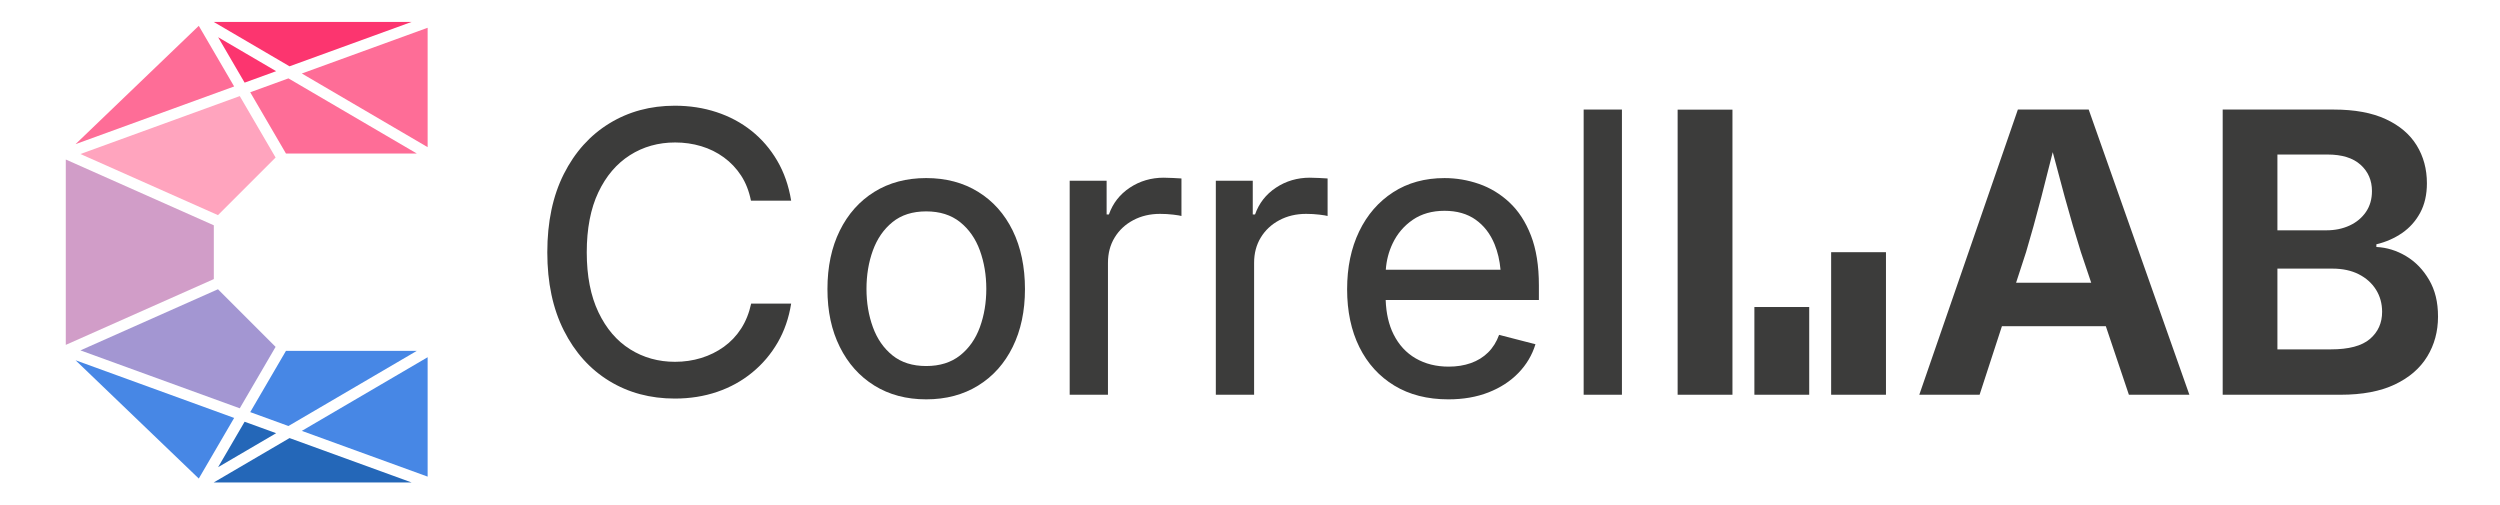
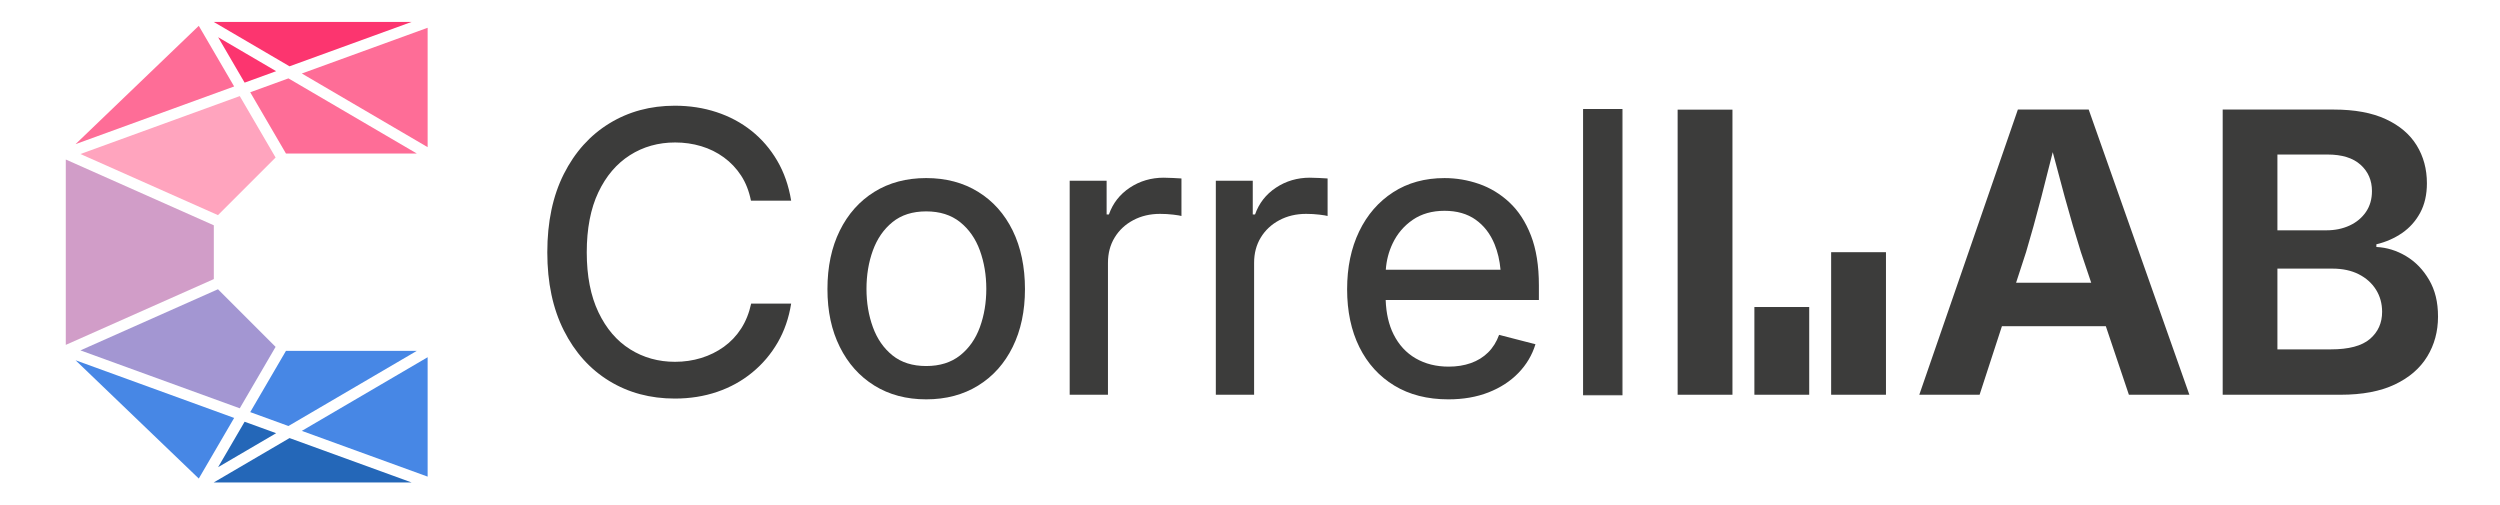
<svg xmlns="http://www.w3.org/2000/svg" id="Positiv" viewBox="0 0 2280 460">
  <g>
    <polygon fill="#4787e5" points="390 325.79 390 434.68 275.26 392.96 390 325.79" />
    <polygon fill="#2467b8" points="375.37 440 194.9 440 264.05 399.52 375.37 440" />
    <polygon fill="#2467b8" points="251.84 395.08 198.92 426.06 223.09 384.63 251.84 395.08" />
    <polygon fill="#4787e5" points="380.1 320 263.05 388.52 228.21 375.85 260.79 320 380.1 320" />
    <polygon fill="#4787e5" points="213.54 381.15 181.29 436.44 68.92 328.57 213.54 381.15" />
    <polygon fill="#a396d2" points="251.34 316.34 218.66 372.37 73.35 319.54 198.79 263.79 251.34 316.34" />
    <polygon fill="#d19dc8" points="195 205.47 195 254.53 60 314.53 60 145.47 195 205.47" />
    <polygon fill="#fc356f" points="375.37 20 264.05 60.48 194.9 20 375.37 20" />
    <polygon fill="#fe6d97" points="390 25.32 390 134.21 275.26 67.04 390 25.32" />
    <polygon fill="#fc356f" points="251.84 64.92 223.09 75.37 198.92 33.94 251.84 64.92" />
    <polygon fill="#fe6d97" points="380.1 140 260.79 140 228.21 84.15 263.05 71.48 380.1 140" />
    <polygon fill="#ffa4be" points="251.34 143.66 198.79 196.21 73.35 140.46 218.66 87.63 251.34 143.66" />
    <polygon fill="#fe6d97" points="213.54 78.85 68.92 131.44 181.29 23.56 213.54 78.85" />
  </g>
  <g>
    <path fill="#3c3c3b" d="M574.47,141.54c12.16-7.74,25.92-11.61,41.28-11.61,8.26,0,16.17,1.13,23.74,3.4,7.56,2.27,14.46,5.67,20.68,10.21,6.22,4.54,11.46,10.07,15.71,16.58,4.25,6.52,7.24,14.14,8.99,22.87h36.66c-2.21-13.62-6.46-25.77-12.74-36.48-6.28-10.71-14.11-19.78-23.48-27.23-9.37-7.45-19.99-13.12-31.86-17.02-11.87-3.9-24.56-5.85-38.05-5.85-22.23,0-42.13,5.38-59.7,16.15-17.57,10.77-31.39,26.13-41.46,46.08-10.07,19.96-15.1,43.79-15.1,71.48s5.03,51.35,15.1,71.31c10.06,19.96,23.85,35.29,41.37,46,17.51,10.71,37.44,16.06,59.79,16.06,13.85,0,26.73-2.04,38.66-6.11,11.93-4.07,22.58-9.95,31.94-17.63,9.37-7.68,17.11-16.78,23.22-27.32,6.11-10.53,10.21-22.37,12.31-35.52h-36.48c-1.86,8.61-4.92,16.21-9.16,22.78-4.25,6.58-9.49,12.1-15.71,16.58-6.23,4.48-13.12,7.88-20.68,10.21-7.57,2.33-15.54,3.49-23.91,3.49-15.13,0-28.78-3.81-40.93-11.43-12.16-7.62-21.79-18.88-28.89-33.78-7.1-14.89-10.65-33.11-10.65-54.64s3.52-39.89,10.56-54.72c7.04-14.84,16.64-26.12,28.8-33.86Z" />
    <path fill="#3c3c3b" d="M892.09,174.97c-13.56-8.38-29.36-12.57-47.39-12.57s-33.81,4.19-47.3,12.57c-13.5,8.38-24,20.16-31.51,35.35s-11.26,32.96-11.26,53.33,3.75,37.59,11.26,52.72c7.51,15.13,18.01,26.88,31.51,35.26,13.5,8.38,29.27,12.57,47.3,12.57s33.83-4.19,47.39-12.57c13.56-8.38,24.06-20.13,31.51-35.26,7.45-15.13,11.17-32.7,11.17-52.72s-3.73-38.14-11.17-53.33c-7.45-15.19-17.95-26.97-31.51-35.35ZM893.66,298.38c-3.9,10.71-9.92,19.29-18.07,25.75-8.15,6.46-18.45,9.69-30.9,9.69s-22.69-3.23-30.72-9.69c-8.03-6.46-14-15.04-17.89-25.75-3.9-10.71-5.85-22.34-5.85-34.91s1.95-24.38,5.85-35.09c3.9-10.71,9.86-19.32,17.89-25.83,8.03-6.52,18.27-9.77,30.72-9.77s22.75,3.26,30.9,9.77c8.14,6.52,14.17,15.16,18.07,25.92,3.9,10.77,5.85,22.43,5.85,35s-1.95,24.21-5.85,34.91Z" />
    <path fill="#3c3c3b" d="M1061.42,162.05c-11.52,0-21.85,3.03-30.98,9.08-9.14,6.05-15.51,14.2-19.11,24.44h-2.09v-30.72h-33.69v195.16h34.91v-120.27c0-8.73,2.03-16.44,6.11-23.13,4.07-6.69,9.71-11.96,16.93-15.8,7.21-3.84,15.36-5.76,24.44-5.76,4.19,0,8.2.23,12.04.7,3.84.47,6.34.87,7.51,1.22v-34.21c-1.98-.11-4.54-.26-7.68-.44-3.14-.17-5.94-.26-8.38-.26Z" />
    <path fill="#3c3c3b" d="M1194.7,162.05c-11.52,0-21.85,3.03-30.98,9.08-9.14,6.05-15.51,14.2-19.11,24.44h-2.09v-30.72h-33.69v195.16h34.91v-120.27c0-8.73,2.03-16.44,6.11-23.13,4.07-6.69,9.71-11.96,16.93-15.8,7.21-3.84,15.36-5.76,24.44-5.76,4.19,0,8.2.23,12.04.7,3.84.47,6.34.87,7.51,1.22v-34.21c-1.98-.11-4.54-.26-7.68-.44-3.14-.17-5.94-.26-8.38-.26Z" />
    <path fill="#3c3c3b" d="M1376.59,184.57c-8.26-7.68-17.52-13.29-27.75-16.84-10.24-3.55-20.71-5.32-31.42-5.32-17.92,0-33.54,4.31-46.87,12.92-13.33,8.61-23.65,20.51-30.98,35.7-7.33,15.19-11,32.79-11,52.8s3.72,37.71,11.17,52.72c7.45,15.01,18.07,26.71,31.86,35.09s30.23,12.57,49.31,12.57c13.62,0,25.83-2.12,36.66-6.37,10.82-4.25,19.9-10.15,27.23-17.72,7.33-7.56,12.51-16.29,15.54-26.18l-33.17-8.55c-2.33,6.4-5.67,11.76-10.04,16.06-4.36,4.31-9.6,7.54-15.71,9.69-6.11,2.16-12.83,3.23-20.16,3.23-11.41,0-21.44-2.5-30.11-7.51-8.67-5-15.42-12.33-20.25-21.99-4.35-8.71-6.73-19.13-7.16-31.25h139.73v-13.44c0-17.8-2.42-32.93-7.24-45.38-4.83-12.45-11.38-22.52-19.64-30.2ZM1288.44,200.45c8.03-5.47,17.69-8.2,28.98-8.2s20.74,2.71,28.37,8.12c7.62,5.41,13.38,12.89,17.28,22.43,2.85,6.99,4.65,14.73,5.42,23.22h-104.64c.57-8.42,2.62-16.39,6.19-23.91,4.25-8.96,10.39-16.17,18.42-21.65Z" />
-     <rect fill="#3c3c3b" x="1444.29" y="99.91" width="34.91" height="260.09" />
+     <rect fill="#3c3c3b" stroke="#3c3c3b" x="1444.29" y="99.91" width="34.91" height="260.09" />
    <path fill="#3c3c3b" d="M1840.3,99.91l-89.9,260.09h54.99l20.36-62.49h94.77l21.03,62.49h55.16l-91.82-260.09h-64.59ZM1838.66,257.88l9.15-28.1c4.42-14.78,9.05-31.45,13.88-50.01,3.3-12.67,6.77-26.36,10.42-41.01,3.8,14.53,7.43,28.1,10.87,40.66,5.06,18.45,9.98,35.23,14.75,50.36l9.46,28.1h-68.53Z" />
    <path fill="#3c3c3b" d="M2215.34,255.27c-5.41-9.31-12.39-16.52-20.95-21.65-8.55-5.12-17.6-7.91-27.14-8.38v-2.44c8.73-2.09,16.55-5.53,23.48-10.3,6.92-4.77,12.42-10.94,16.5-18.5,4.07-7.56,6.11-16.52,6.11-26.88,0-12.92-3.12-24.44-9.34-34.56-6.23-10.12-15.62-18.09-28.19-23.91-12.57-5.82-28.34-8.73-47.3-8.73h-101.42v260.09h107.53c19.78,0,36.25-3.11,49.4-9.34,13.15-6.22,23.01-14.72,29.59-25.49,6.57-10.76,9.86-22.89,9.86-36.4s-2.71-24.2-8.12-33.51ZM2077,140.93h45.73c13.15,0,23.19,3.11,30.11,9.34,6.92,6.23,10.39,14.23,10.39,24,0,7.33-1.83,13.68-5.5,19.03-3.67,5.35-8.64,9.49-14.92,12.39-6.28,2.91-13.33,4.36-21.12,4.36h-44.69v-69.12ZM2161.4,309.12c-7.39,6.34-19.29,9.51-35.7,9.51h-48.7v-73.66h50.1c9.31,0,17.34,1.72,24.09,5.15,6.75,3.43,11.98,8.12,15.71,14.05,3.72,5.93,5.59,12.69,5.59,20.25,0,10.12-3.7,18.36-11.08,24.7Z" />
    <rect fill="#3c3c3b" x="1530" y="100" width="50" height="260" />
    <rect fill="#3c3c3b" x="1600" y="280" width="50" height="80" />
    <rect fill="#3c3c3b" x="1670" y="230" width="50" height="130" />
  </g>
</svg>
